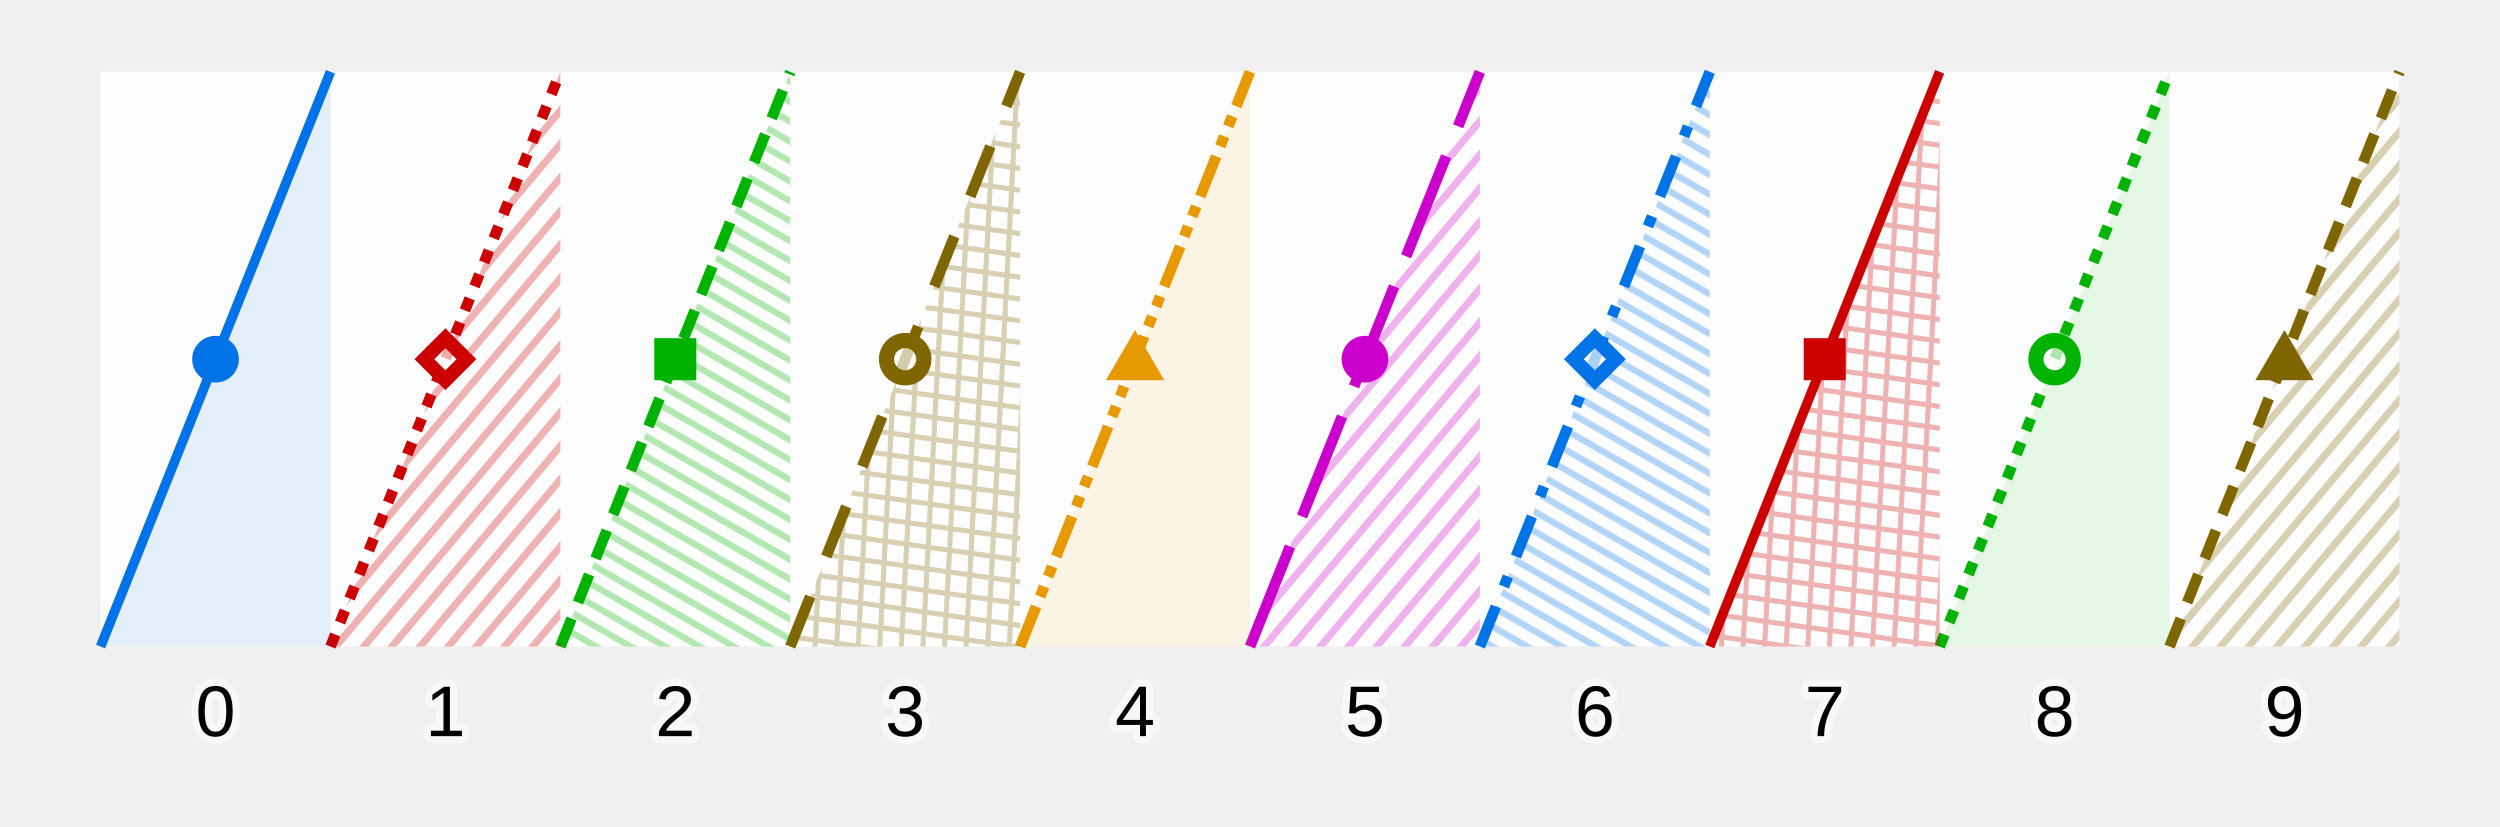
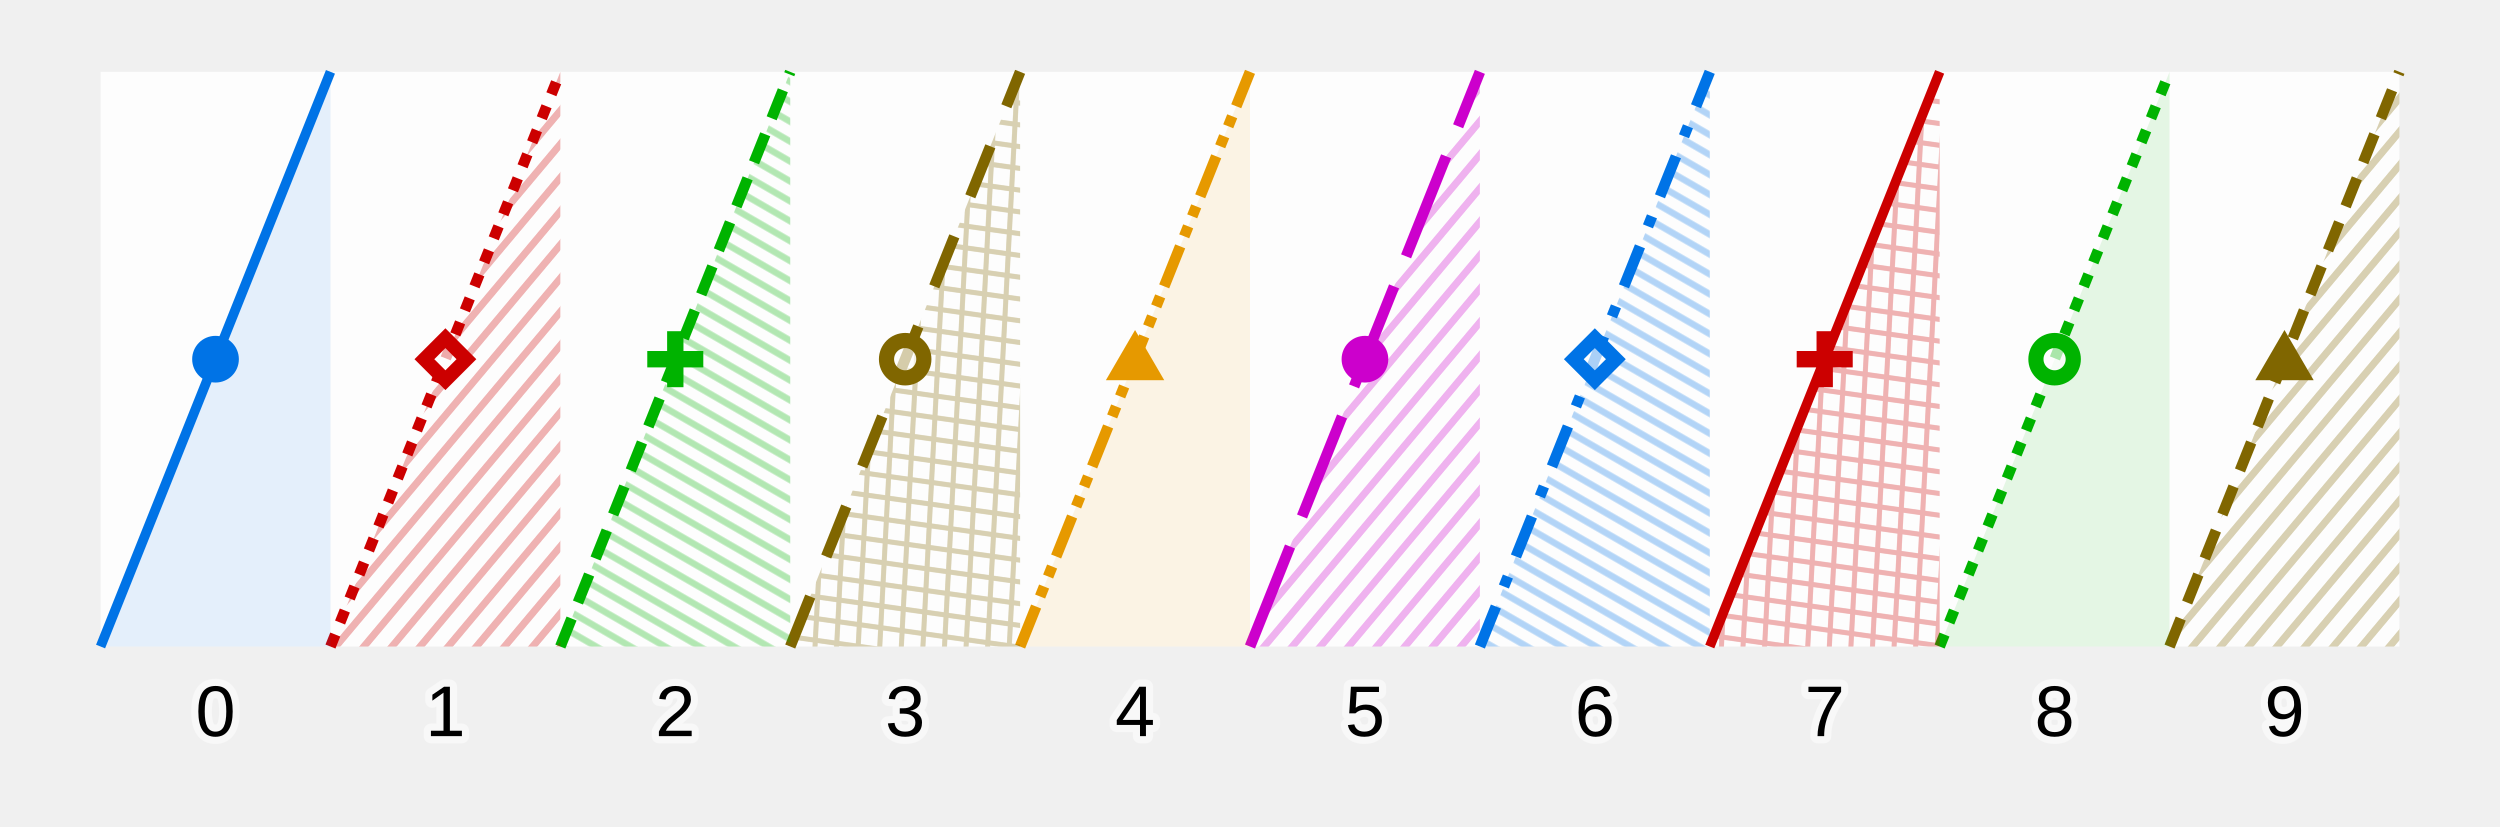
<svg xmlns="http://www.w3.org/2000/svg" version="1.1" class="svg-plot" width="348pt" height="115pt" viewBox="-14 -10 348 115" preserveAspectRatio="xMidYMid">
  <rect x="-4" y="0" width="328" height="95" class="svg-plot-bg" />
  <rect x="0" y="0" width="320" height="80" class="svg-plot-axis" />
  <clipPath id="clip0">
    <rect x="-0.75" y="-0.75" width="321.5" height="81.5" />
  </clipPath>
  <g clip-path="url(#clip0)">
    <path class="svg-plot-fill svg-plot-f3 svg-plot-h1" d="M 288 80 320 0 320 80 288 80" />
    <path class="svg-plot-line svg-plot-s3 svg-plot-d2" d="M 288 80 320 0" />
    <path class="svg-plot-fill svg-plot-f2 svg-plot-h0" d="M 256 80 288 0 288 80 256 80" />
    <path class="svg-plot-line svg-plot-s2 svg-plot-d1" d="M 256 80 288 0" />
    <path class="svg-plot-fill svg-plot-f1 svg-plot-h3" d="M 224 80 256 0 256 80 224 80" />
    <path class="svg-plot-line svg-plot-s1 svg-plot-d0" d="M 224 80 256 0" />
    <path class="svg-plot-fill svg-plot-f0 svg-plot-h2" d="M 192 80 224 0 224 80 192 80" />
    <path class="svg-plot-line svg-plot-s0 svg-plot-d6" d="M 192 80 224 0" />
    <path class="svg-plot-fill svg-plot-f5 svg-plot-h1" d="M 160 80 192 0 192 80 160 80" />
    <path class="svg-plot-line svg-plot-s5 svg-plot-d5" d="M 160 80 192 0" />
    <path class="svg-plot-fill svg-plot-f4 svg-plot-h0" d="M 128 80 160 0 160 80 128 80" />
    <path class="svg-plot-line svg-plot-s4 svg-plot-d4" d="M 128 80 160 0" />
    <path class="svg-plot-fill svg-plot-f3 svg-plot-h3" d="M 96 80 128 0 128 80 96 80" />
    <path class="svg-plot-line svg-plot-s3 svg-plot-d3" d="M 96 80 128 0" />
    <path class="svg-plot-fill svg-plot-f2 svg-plot-h2" d="M 64 80 96 0 96 80 64 80" />
    <path class="svg-plot-line svg-plot-s2 svg-plot-d2" d="M 64 80 96 0" />
    <path class="svg-plot-fill svg-plot-f1 svg-plot-h1" d="M 32 80 64 0 64 80 32 80" />
    <path class="svg-plot-line svg-plot-s1 svg-plot-d1" d="M 32 80 64 0" />
    <path class="svg-plot-fill svg-plot-f0 svg-plot-h0" d="M 0 80 32 0 32 80 0 80" />
    <path class="svg-plot-line svg-plot-s0 svg-plot-d0" d="M 0 80 32 0" />
  </g>
  <g>
    <text class="svg-plot-value" x="304" y="89">9</text>
    <text class="svg-plot-value" x="272" y="89">8</text>
    <text class="svg-plot-value" x="240" y="89">7</text>
    <text class="svg-plot-value" x="208" y="89">6</text>
    <text class="svg-plot-value" x="176" y="89">5</text>
    <text class="svg-plot-value" x="144" y="89">4</text>
    <text class="svg-plot-value" x="112" y="89">3</text>
    <text class="svg-plot-value" x="80" y="89">2</text>
    <text class="svg-plot-value" x="48" y="89">1</text>
    <text class="svg-plot-value" x="16" y="89">0</text>
    <use href="#svg-plot-marker4" class="svg-plot-f3 svg-plot-s3" transform="translate(304 40)" />
    <use href="#svg-plot-marker3" class="svg-plot-f2 svg-plot-s2" transform="translate(272 40)" />
    <use href="#svg-plot-marker2" class="svg-plot-f1 svg-plot-s1" transform="translate(240 40)" />
    <use href="#svg-plot-marker1" class="svg-plot-f0 svg-plot-s0" transform="translate(208 40)" />
    <use href="#svg-plot-marker0" class="svg-plot-f5 svg-plot-s5" transform="translate(176 40)" />
    <use href="#svg-plot-marker4" class="svg-plot-f4 svg-plot-s4" transform="translate(144 40)" />
    <use href="#svg-plot-marker3" class="svg-plot-f3 svg-plot-s3" transform="translate(112 40)" />
    <use href="#svg-plot-marker2" class="svg-plot-f2 svg-plot-s2" transform="translate(80 40)" />
    <use href="#svg-plot-marker1" class="svg-plot-f1 svg-plot-s1" transform="translate(48 40)" />
    <use href="#svg-plot-marker0" class="svg-plot-f0 svg-plot-s0" transform="translate(16 40)" />
  </g>
  <defs>
    <g id="svg-plot-marker0" class="svg-plot-marker">
      <circle cx="0" cy="0" r="1" stroke="none" />
    </g>
    <g id="svg-plot-marker1" class="svg-plot-marker">
      <path d="M0 0.9 -0.9 0 0 -0.9 0.9 0Z" fill="#FFFA" stroke-linejoin="miter" stroke-width="0.6" />
    </g>
    <g id="svg-plot-marker2" class="svg-plot-marker">
-       <rect x="-0.9" y="-0.9" width="1.8" height="1.8" stroke="none" />
+       <path fill="none" d="M0 -1.2 0 1.2 M -1.2 0 1.2 0" stroke-width="0.7" />
    </g>
    <g id="svg-plot-marker3" class="svg-plot-marker">
      <circle cx="0" cy="0" fill="#FFFA" r="0.8" stroke-width="0.65" />
    </g>
    <g id="svg-plot-marker4" class="svg-plot-marker">
      <path stroke="none" d="M0 -1.25 1.25 0.9 -1.25 0.9Z" />
    </g>
    <mask id="svg-plot-hatch1">
      <rect x="-459" y="-459" width="918" height="918" fill="url(#svg-plot-hatch1-pattern)" style="transform:rotate(-50deg)" />
    </mask>
    <pattern patternUnits="userSpaceOnUse" id="svg-plot-hatch1-pattern" class="svg-plot-hatch" x="0" y="0" width="10" height="3" stroke="#FFF" fill="none">
      <line x1="-1" x2="11" y1="1.5" y2="1.5" />
    </pattern>
    <mask id="svg-plot-hatch2">
      <rect x="-459" y="-459" width="918" height="918" fill="url(#svg-plot-hatch2-pattern)" style="transform:rotate(30deg)" />
    </mask>
    <pattern patternUnits="userSpaceOnUse" id="svg-plot-hatch2-pattern" class="svg-plot-hatch" x="0" y="0" width="10" height="2.4" stroke="#FFF" fill="none">
      <line x1="-1" x2="11" y1="1.2" y2="1.2" />
    </pattern>
    <mask id="svg-plot-hatch3">
      <rect x="-459" y="-459" width="918" height="918" fill="url(#svg-plot-hatch3-pattern)" style="transform:rotate(8deg)" />
      <rect x="-459" y="-459" width="918" height="918" fill="url(#svg-plot-hatch3-pattern)" style="transform:rotate(93deg)" />
    </mask>
    <pattern patternUnits="userSpaceOnUse" id="svg-plot-hatch3-pattern" class="svg-plot-hatch" x="0" y="0" width="10" height="3" stroke="#FFF" fill="none">
      <line x1="-1" x2="11" y1="1.5" y2="1.5" />
    </pattern>
  </defs>
  <style>.svg-plot{stroke-linecap:butt;stroke-linejoin:round;}.svg-plot-bg{fill:none;stroke:none;}.svg-plot-axis{stroke:none;fill:#FFFFFFD9;}.svg-plot-legend{stroke:none;fill:#FFFFFFE4;}.svg-plot-line{stroke:blue;fill:none;stroke-width:1.5px;stroke-linejoin:round;}.svg-plot-fill{stroke:none;opacity:0.3;}.svg-plot-major{stroke:#000;stroke-width:1px;stroke-linecap:square;fill:none;}.svg-plot-minor{stroke:#0000004D;stroke-width:0.5px;stroke-dasharray:0.5 1.5;stroke-linecap:round;fill:none;}.svg-plot-tick{stroke:#000;fill:none;stroke-width:1px;stroke-linecap:butt;}.svg-plot-value,.svg-plot-label{font-family:Arial,sans-serif;fill:#000;stroke:#FFFFFF80;stroke-width:2px;paint-order:stroke fill;text-anchor:middle;dominant-baseline:central;alignment-baseline:baseline;}.svg-plot-label{font-size:12px;}.svg-plot-value{font-size:10px;}.svg-plot-hatch{stroke:#FFF;stroke-width:1px;}.svg-plot-marker{transform:scale(3.25);}.svg-plot-s{stroke:#000;}.svg-plot-f,.svg-plot-t{fill:#000;}.svg-plot-s0{stroke:#0073E6}.svg-plot-f0,.svg-plot-t0{fill:#0073E6}.svg-plot-s1{stroke:#CC0000}.svg-plot-f1,.svg-plot-t1{fill:#CC0000}.svg-plot-s2{stroke:#00B300}.svg-plot-f2,.svg-plot-t2{fill:#00B300}.svg-plot-s3{stroke:#806600}.svg-plot-f3,.svg-plot-t3{fill:#806600}.svg-plot-s4{stroke:#E69900}.svg-plot-f4,.svg-plot-t4{fill:#E69900}.svg-plot-s5{stroke:#CC00CC}.svg-plot-f5,.svg-plot-t5{fill:#CC00CC}.svg-plot-d0{stroke-width:1.35px}.svg-plot-d1{stroke-dasharray:1.8 1.8}.svg-plot-d2{stroke-dasharray:4.2 2.4}.svg-plot-d3{stroke-dasharray:7.5 6}.svg-plot-d4{stroke-dasharray:6 1.5 1.5 1.5 1.5 1.5}.svg-plot-d5{stroke-dasharray:15 4.5}.svg-plot-d6{stroke-dasharray:6 3 1.5 3}.svg-plot-h0{opacity:0.1}.svg-plot-h1{mask:url(#svg-plot-hatch1)}.svg-plot-h2{mask:url(#svg-plot-hatch2)}.svg-plot-h3{mask:url(#svg-plot-hatch3)}#svg-plot-hatch2-pattern{stroke-width:0.9px}#svg-plot-hatch3-pattern{stroke-width:0.7px}</style>
</svg>
